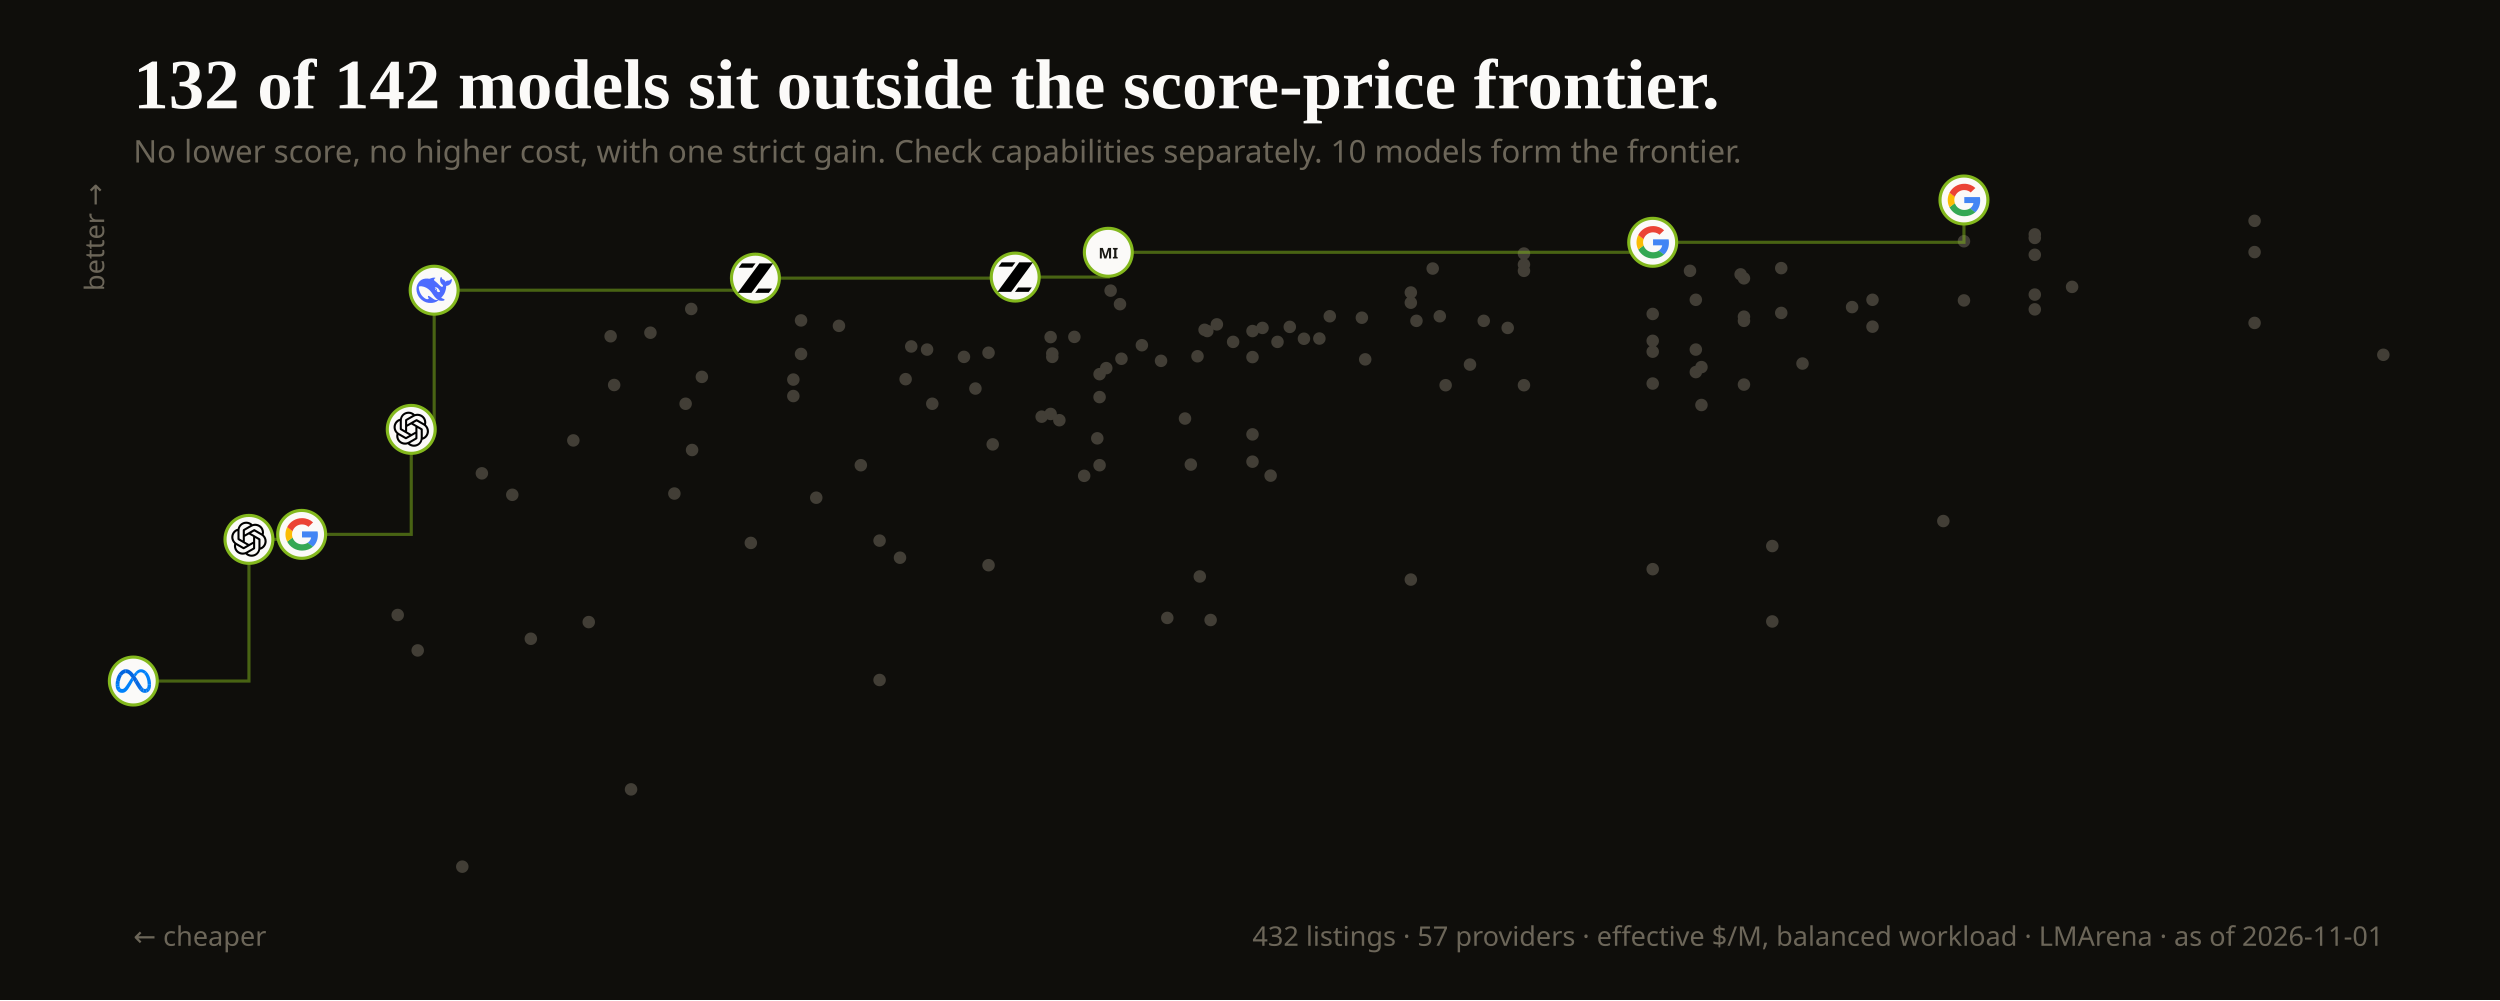
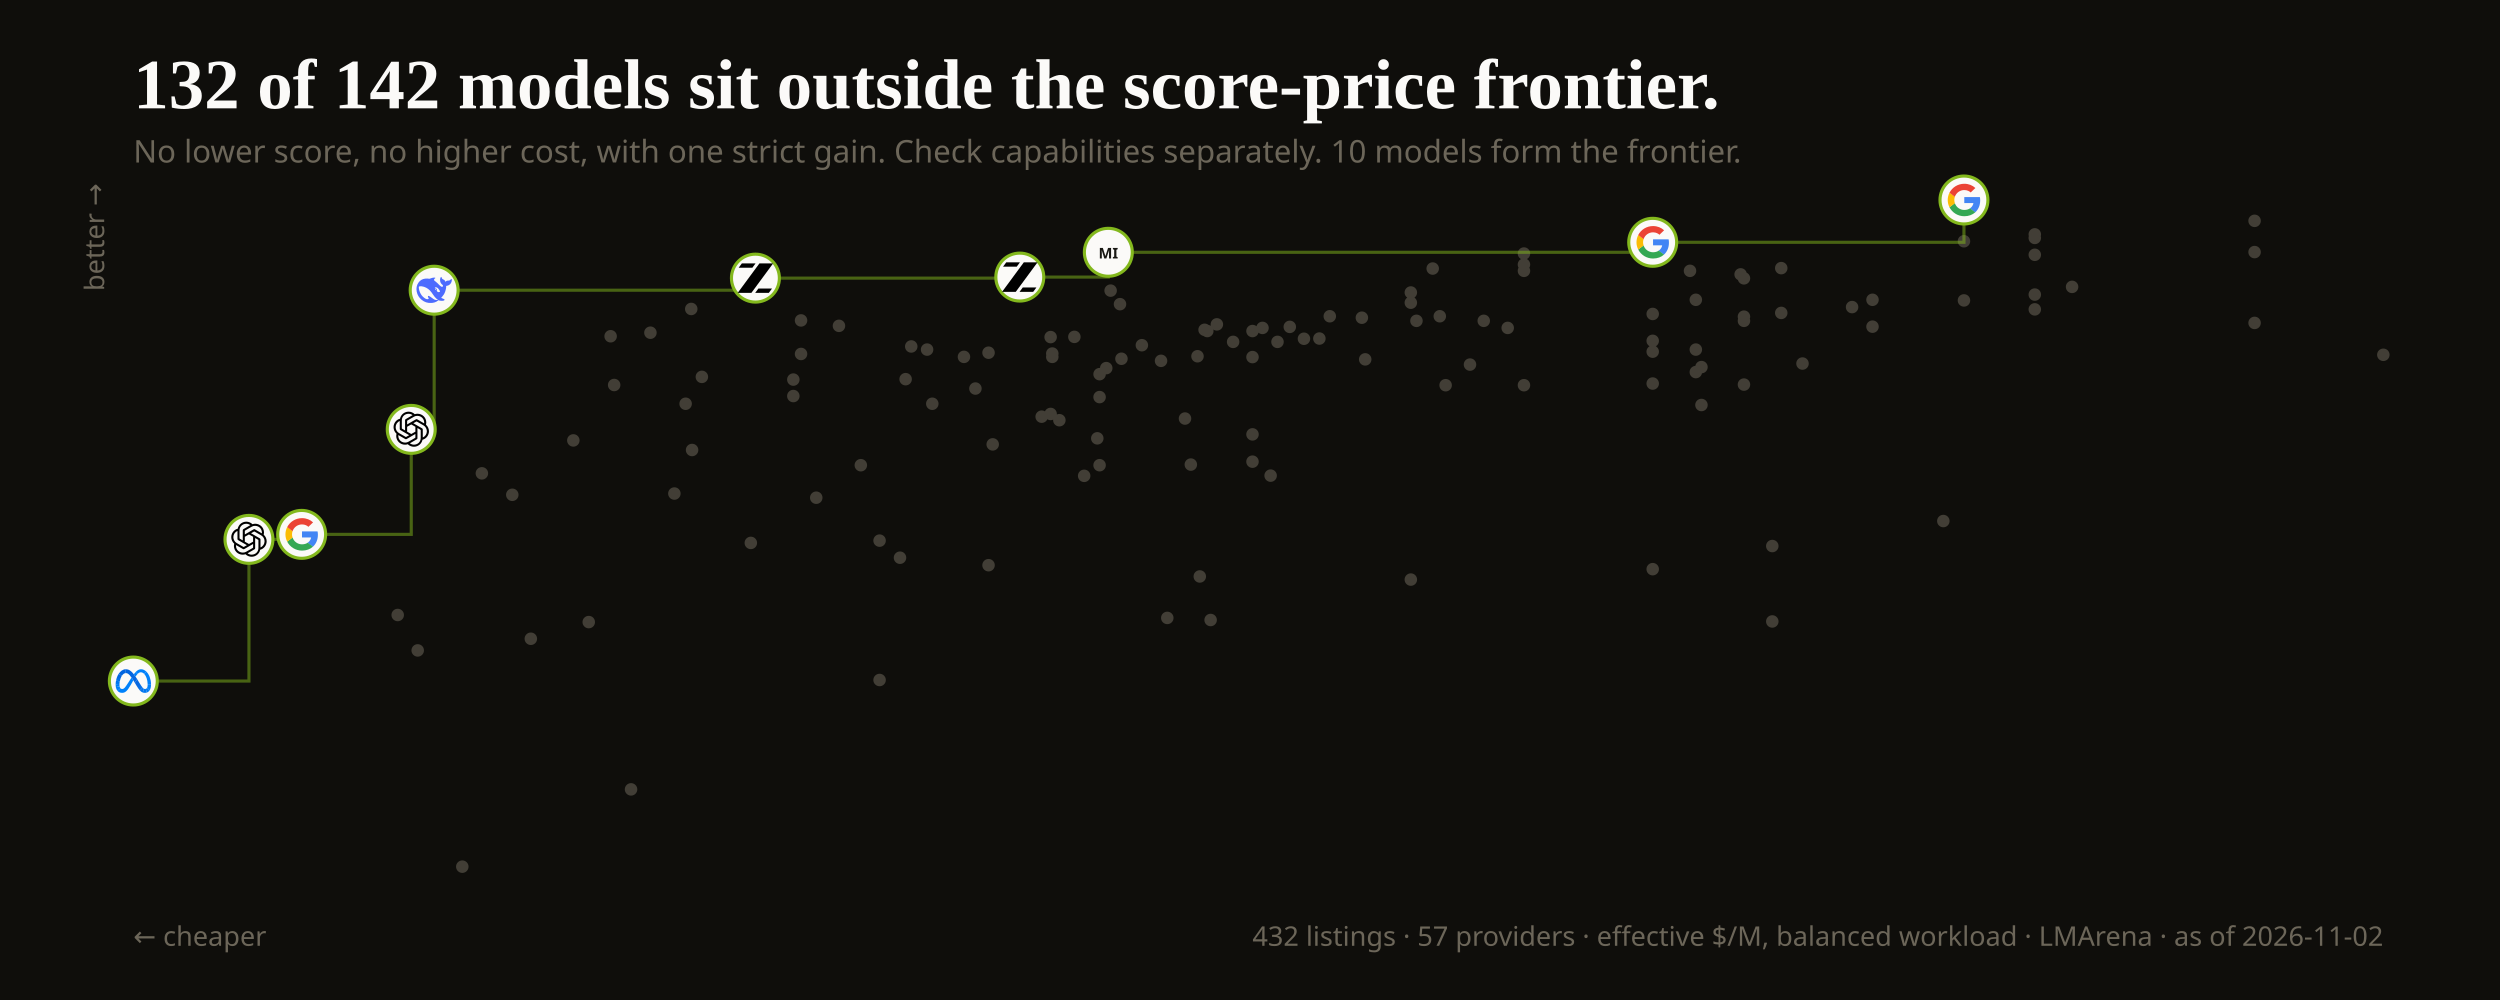
<svg xmlns="http://www.w3.org/2000/svg" viewBox="0 0 1200 480" width="1200" height="480" role="img" aria-label="132 of 142 rated, priced models are off the score-price frontier. 10 are on it. Capability requirements are separate.">
  <rect width="1200" height="480" fill="#0F0E0B" />
  <text x="64" y="52" fill="#FBFAF8" font-family="Georgia, 'Times New Roman', serif" font-size="34" font-weight="600">132 of 142 models sit outside the score-price frontier.</text>
  <text x="64" y="78" fill="#6C6659" font-family="system-ui, sans-serif" font-size="15">No lower score, no higher cost, with one strict gain. Check capabilities separately. 10 models form the frontier.</text>
-   <path d="M548.1 165.7m-3 0a3 3 0 1 0 6 0a3 3 0 1 0 -6 0M942.7 115.8m-3 0a3 3 0 1 0 6 0a3 3 0 1 0 -6 0M679.9 154.0m-3 0a3 3 0 1 0 6 0a3 3 0 1 0 -6 0M380.8 182.2m-3 0a3 3 0 1 0 6 0a3 3 0 1 0 -6 0M633.3 162.5m-3 0a3 3 0 1 0 6 0a3 3 0 1 0 -6 0M837.1 152.0m-3 0a3 3 0 1 0 6 0a3 3 0 1 0 -6 0M837.1 133.6m-3 0a3 3 0 1 0 6 0a3 3 0 1 0 -6 0M380.8 190.1m-3 0a3 3 0 1 0 6 0a3 3 0 1 0 -6 0M837.1 184.6m-3 0a3 3 0 1 0 6 0a3 3 0 1 0 -6 0M942.7 104.6m-3 0a3 3 0 1 0 6 0a3 3 0 1 0 -6 0M331.8 148.3m-3 0a3 3 0 1 0 6 0a3 3 0 1 0 -6 0M793.3 184.1m-3 0a3 3 0 1 0 6 0a3 3 0 1 0 -6 0M1082.2 155.0m-3 0a3 3 0 1 0 6 0a3 3 0 1 0 -6 0M731.5 121.7m-3 0a3 3 0 1 0 6 0a3 3 0 1 0 -6 0M1082.2 106.0m-3 0a3 3 0 1 0 6 0a3 3 0 1 0 -6 0M245.9 237.5m-3 0a3 3 0 1 0 6 0a3 3 0 1 0 -6 0M619.1 156.9m-3 0a3 3 0 1 0 6 0a3 3 0 1 0 -6 0M793.3 122.7m-3 0a3 3 0 1 0 6 0a3 3 0 1 0 -6 0M793.3 163.6m-3 0a3 3 0 1 0 6 0a3 3 0 1 0 -6 0M527.8 190.6m-3 0a3 3 0 1 0 6 0a3 3 0 1 0 -6 0M731.5 127.0m-3 0a3 3 0 1 0 6 0a3 3 0 1 0 -6 0M557.3 173.2m-3 0a3 3 0 1 0 6 0a3 3 0 1 0 -6 0M976.7 112.5m-3 0a3 3 0 1 0 6 0a3 3 0 1 0 -6 0M687.7 128.9m-3 0a3 3 0 1 0 6 0a3 3 0 1 0 -6 0M601.2 158.9m-3 0a3 3 0 1 0 6 0a3 3 0 1 0 -6 0M712.2 154.0m-3 0a3 3 0 1 0 6 0a3 3 0 1 0 -6 0M835.5 131.7m-3 0a3 3 0 1 0 6 0a3 3 0 1 0 -6 0M731.5 130.0m-3 0a3 3 0 1 0 6 0a3 3 0 1 0 -6 0M504.3 161.8m-3 0a3 3 0 1 0 6 0a3 3 0 1 0 -6 0M855.0 150.2m-3 0a3 3 0 1 0 6 0a3 3 0 1 0 -6 0M942.7 144.2m-3 0a3 3 0 1 0 6 0a3 3 0 1 0 -6 0M793.3 150.7m-3 0a3 3 0 1 0 6 0a3 3 0 1 0 -6 0M402.7 156.4m-3 0a3 3 0 1 0 6 0a3 3 0 1 0 -6 0M837.1 154.0m-3 0a3 3 0 1 0 6 0a3 3 0 1 0 -6 0M487.3 135.8m-3 0a3 3 0 1 0 6 0a3 3 0 1 0 -6 0M1082.2 121.0m-3 0a3 3 0 1 0 6 0a3 3 0 1 0 -6 0M537.6 146.0m-3 0a3 3 0 1 0 6 0a3 3 0 1 0 -6 0M515.7 161.7m-3 0a3 3 0 1 0 6 0a3 3 0 1 0 -6 0M976.7 141.4m-3 0a3 3 0 1 0 6 0a3 3 0 1 0 -6 0M811.2 130.0m-3 0a3 3 0 1 0 6 0a3 3 0 1 0 -6 0M693.9 184.9m-3 0a3 3 0 1 0 6 0a3 3 0 1 0 -6 0M793.3 168.8m-3 0a3 3 0 1 0 6 0a3 3 0 1 0 -6 0M994.6 137.7m-3 0a3 3 0 1 0 6 0a3 3 0 1 0 -6 0M691.1 151.8m-3 0a3 3 0 1 0 6 0a3 3 0 1 0 -6 0M293.1 161.4m-3 0a3 3 0 1 0 6 0a3 3 0 1 0 -6 0M434.7 182.0m-3 0a3 3 0 1 0 6 0a3 3 0 1 0 -6 0M533.1 139.5m-3 0a3 3 0 1 0 6 0a3 3 0 1 0 -6 0M591.9 164.1m-3 0a3 3 0 1 0 6 0a3 3 0 1 0 -6 0M677.2 145.3m-3 0a3 3 0 1 0 6 0a3 3 0 1 0 -6 0M976.7 122.3m-3 0a3 3 0 1 0 6 0a3 3 0 1 0 -6 0M677.2 140.4m-3 0a3 3 0 1 0 6 0a3 3 0 1 0 -6 0M312.2 159.7m-3 0a3 3 0 1 0 6 0a3 3 0 1 0 -6 0M384.5 153.8m-3 0a3 3 0 1 0 6 0a3 3 0 1 0 -6 0M578.2 158.3m-3 0a3 3 0 1 0 6 0a3 3 0 1 0 -6 0M723.7 157.4m-3 0a3 3 0 1 0 6 0a3 3 0 1 0 -6 0M527.8 179.6m-3 0a3 3 0 1 0 6 0a3 3 0 1 0 -6 0M508.5 201.7m-3 0a3 3 0 1 0 6 0a3 3 0 1 0 -6 0M705.6 175.0m-3 0a3 3 0 1 0 6 0a3 3 0 1 0 -6 0M889.0 147.4m-3 0a3 3 0 1 0 6 0a3 3 0 1 0 -6 0M476.5 213.3m-3 0a3 3 0 1 0 6 0a3 3 0 1 0 -6 0M538.3 172.2m-3 0a3 3 0 1 0 6 0a3 3 0 1 0 -6 0M468.2 186.5m-3 0a3 3 0 1 0 6 0a3 3 0 1 0 -6 0M531.0 176.7m-3 0a3 3 0 1 0 6 0a3 3 0 1 0 -6 0M574.8 171.0m-3 0a3 3 0 1 0 6 0a3 3 0 1 0 -6 0M294.8 184.8m-3 0a3 3 0 1 0 6 0a3 3 0 1 0 -6 0M855.0 128.7m-3 0a3 3 0 1 0 6 0a3 3 0 1 0 -6 0M898.8 143.9m-3 0a3 3 0 1 0 6 0a3 3 0 1 0 -6 0M606.0 157.4m-3 0a3 3 0 1 0 6 0a3 3 0 1 0 -6 0M526.7 210.4m-3 0a3 3 0 1 0 6 0a3 3 0 1 0 -6 0M638.3 151.8m-3 0a3 3 0 1 0 6 0a3 3 0 1 0 -6 0M976.7 114.2m-3 0a3 3 0 1 0 6 0a3 3 0 1 0 -6 0M336.9 180.9m-3 0a3 3 0 1 0 6 0a3 3 0 1 0 -6 0M653.7 152.5m-3 0a3 3 0 1 0 6 0a3 3 0 1 0 -6 0M332.2 216.0m-3 0a3 3 0 1 0 6 0a3 3 0 1 0 -6 0M579.5 158.9m-3 0a3 3 0 1 0 6 0a3 3 0 1 0 -6 0M865.2 174.5m-3 0a3 3 0 1 0 6 0a3 3 0 1 0 -6 0M504.3 198.7m-3 0a3 3 0 1 0 6 0a3 3 0 1 0 -6 0M601.2 208.5m-3 0a3 3 0 1 0 6 0a3 3 0 1 0 -6 0M437.4 166.3m-3 0a3 3 0 1 0 6 0a3 3 0 1 0 -6 0M976.7 148.5m-3 0a3 3 0 1 0 6 0a3 3 0 1 0 -6 0M814.0 167.8m-3 0a3 3 0 1 0 6 0a3 3 0 1 0 -6 0M527.8 223.3m-3 0a3 3 0 1 0 6 0a3 3 0 1 0 -6 0M731.5 184.9m-3 0a3 3 0 1 0 6 0a3 3 0 1 0 -6 0M584.1 155.7m-3 0a3 3 0 1 0 6 0a3 3 0 1 0 -6 0M898.8 156.8m-3 0a3 3 0 1 0 6 0a3 3 0 1 0 -6 0M445.0 167.8m-3 0a3 3 0 1 0 6 0a3 3 0 1 0 -6 0M474.5 169.3m-3 0a3 3 0 1 0 6 0a3 3 0 1 0 -6 0M505.1 171.3m-3 0a3 3 0 1 0 6 0a3 3 0 1 0 -6 0M462.7 171.3m-3 0a3 3 0 1 0 6 0a3 3 0 1 0 -6 0M505.1 169.7m-3 0a3 3 0 1 0 6 0a3 3 0 1 0 -6 0M609.9 228.3m-3 0a3 3 0 1 0 6 0a3 3 0 1 0 -6 0M814.0 178.6m-3 0a3 3 0 1 0 6 0a3 3 0 1 0 -6 0M568.8 200.9m-3 0a3 3 0 1 0 6 0a3 3 0 1 0 -6 0M323.7 236.9m-3 0a3 3 0 1 0 6 0a3 3 0 1 0 -6 0M1144.0 170.3m-3 0a3 3 0 1 0 6 0a3 3 0 1 0 -6 0M329.1 193.8m-3 0a3 3 0 1 0 6 0a3 3 0 1 0 -6 0M625.9 162.6m-3 0a3 3 0 1 0 6 0a3 3 0 1 0 -6 0M447.5 193.8m-3 0a3 3 0 1 0 6 0a3 3 0 1 0 -6 0M655.3 172.5m-3 0a3 3 0 1 0 6 0a3 3 0 1 0 -6 0M384.5 169.9m-3 0a3 3 0 1 0 6 0a3 3 0 1 0 -6 0M601.2 221.6m-3 0a3 3 0 1 0 6 0a3 3 0 1 0 -6 0M601.2 171.4m-3 0a3 3 0 1 0 6 0a3 3 0 1 0 -6 0M814.0 143.9m-3 0a3 3 0 1 0 6 0a3 3 0 1 0 -6 0M613.2 164.1m-3 0a3 3 0 1 0 6 0a3 3 0 1 0 -6 0M391.8 238.9m-3 0a3 3 0 1 0 6 0a3 3 0 1 0 -6 0M413.2 223.3m-3 0a3 3 0 1 0 6 0a3 3 0 1 0 -6 0M816.7 176.2m-3 0a3 3 0 1 0 6 0a3 3 0 1 0 -6 0M816.7 194.4m-3 0a3 3 0 1 0 6 0a3 3 0 1 0 -6 0M571.6 223.0m-3 0a3 3 0 1 0 6 0a3 3 0 1 0 -6 0M360.4 260.6m-3 0a3 3 0 1 0 6 0a3 3 0 1 0 -6 0M500.0 200.0m-3 0a3 3 0 1 0 6 0a3 3 0 1 0 -6 0M231.3 227.2m-3 0a3 3 0 1 0 6 0a3 3 0 1 0 -6 0M275.2 211.4m-3 0a3 3 0 1 0 6 0a3 3 0 1 0 -6 0M190.9 295.2m-3 0a3 3 0 1 0 6 0a3 3 0 1 0 -6 0M254.8 306.6m-3 0a3 3 0 1 0 6 0a3 3 0 1 0 -6 0M520.4 228.4m-3 0a3 3 0 1 0 6 0a3 3 0 1 0 -6 0M432.0 267.7m-3 0a3 3 0 1 0 6 0a3 3 0 1 0 -6 0M282.6 298.6m-3 0a3 3 0 1 0 6 0a3 3 0 1 0 -6 0M200.5 312.2m-3 0a3 3 0 1 0 6 0a3 3 0 1 0 -6 0M677.2 278.2m-3 0a3 3 0 1 0 6 0a3 3 0 1 0 -6 0M793.3 273.2m-3 0a3 3 0 1 0 6 0a3 3 0 1 0 -6 0M581.1 297.6m-3 0a3 3 0 1 0 6 0a3 3 0 1 0 -6 0M221.9 416.0m-3 0a3 3 0 1 0 6 0a3 3 0 1 0 -6 0M302.9 378.9m-3 0a3 3 0 1 0 6 0a3 3 0 1 0 -6 0M474.5 271.3m-3 0a3 3 0 1 0 6 0a3 3 0 1 0 -6 0M422.2 326.4m-3 0a3 3 0 1 0 6 0a3 3 0 1 0 -6 0M850.7 298.3m-3 0a3 3 0 1 0 6 0a3 3 0 1 0 -6 0M850.7 262.1m-3 0a3 3 0 1 0 6 0a3 3 0 1 0 -6 0M575.9 276.7m-3 0a3 3 0 1 0 6 0a3 3 0 1 0 -6 0M422.2 259.5m-3 0a3 3 0 1 0 6 0a3 3 0 1 0 -6 0M560.3 296.6m-3 0a3 3 0 1 0 6 0a3 3 0 1 0 -6 0M932.8 250.1m-3 0a3 3 0 1 0 6 0a3 3 0 1 0 -6 0" fill="#6C6659" fill-opacity="0.55" />
-   <path d="M64.0 326.9L119.5 326.9L119.5 258.9L144.8 258.9L144.8 256.5L197.4 256.5L197.4 206.1L208.4 206.1L208.4 139.3L362.6 139.3L362.6 133.5L487.3 133.5L487.3 133.0L532.0 133.0L532.0 121.1L793.3 121.1L793.3 116.3L942.7 116.3L942.7 96.0" fill="none" stroke="#83B81D" stroke-width="1.5" stroke-opacity="0.5" />
+   <path d="M548.1 165.7m-3 0a3 3 0 1 0 6 0a3 3 0 1 0 -6 0M942.7 115.8m-3 0a3 3 0 1 0 6 0a3 3 0 1 0 -6 0M679.9 154.0m-3 0a3 3 0 1 0 6 0a3 3 0 1 0 -6 0M380.8 182.2m-3 0a3 3 0 1 0 6 0a3 3 0 1 0 -6 0M633.3 162.5m-3 0a3 3 0 1 0 6 0a3 3 0 1 0 -6 0M837.1 152.0m-3 0a3 3 0 1 0 6 0a3 3 0 1 0 -6 0M837.1 133.6m-3 0a3 3 0 1 0 6 0a3 3 0 1 0 -6 0M380.8 190.1m-3 0a3 3 0 1 0 6 0a3 3 0 1 0 -6 0M837.1 184.6m-3 0a3 3 0 1 0 6 0a3 3 0 1 0 -6 0M942.7 104.6m-3 0a3 3 0 1 0 6 0a3 3 0 1 0 -6 0M331.8 148.3m-3 0a3 3 0 1 0 6 0a3 3 0 1 0 -6 0M793.3 184.1m-3 0a3 3 0 1 0 6 0a3 3 0 1 0 -6 0M1082.2 155.0m-3 0a3 3 0 1 0 6 0a3 3 0 1 0 -6 0M731.5 121.7m-3 0a3 3 0 1 0 6 0a3 3 0 1 0 -6 0M1082.2 106.0m-3 0a3 3 0 1 0 6 0a3 3 0 1 0 -6 0M245.9 237.5m-3 0a3 3 0 1 0 6 0a3 3 0 1 0 -6 0M619.1 156.9m-3 0a3 3 0 1 0 6 0a3 3 0 1 0 -6 0M793.3 122.7m-3 0a3 3 0 1 0 6 0a3 3 0 1 0 -6 0M793.3 163.6m-3 0a3 3 0 1 0 6 0a3 3 0 1 0 -6 0M527.8 190.6m-3 0a3 3 0 1 0 6 0a3 3 0 1 0 -6 0M731.5 127.0m-3 0a3 3 0 1 0 6 0a3 3 0 1 0 -6 0M557.3 173.2m-3 0a3 3 0 1 0 6 0a3 3 0 1 0 -6 0M976.7 112.5m-3 0a3 3 0 1 0 6 0a3 3 0 1 0 -6 0M687.7 128.9m-3 0a3 3 0 1 0 6 0a3 3 0 1 0 -6 0M601.2 158.9m-3 0a3 3 0 1 0 6 0a3 3 0 1 0 -6 0M712.2 154.0m-3 0a3 3 0 1 0 6 0a3 3 0 1 0 -6 0M835.5 131.7m-3 0a3 3 0 1 0 6 0a3 3 0 1 0 -6 0M731.5 130.0m-3 0a3 3 0 1 0 6 0a3 3 0 1 0 -6 0M504.3 161.8m-3 0a3 3 0 1 0 6 0a3 3 0 1 0 -6 0M855.0 150.2m-3 0a3 3 0 1 0 6 0a3 3 0 1 0 -6 0M942.7 144.2m-3 0a3 3 0 1 0 6 0a3 3 0 1 0 -6 0M793.3 150.7m-3 0a3 3 0 1 0 6 0a3 3 0 1 0 -6 0M402.7 156.4m-3 0a3 3 0 1 0 6 0a3 3 0 1 0 -6 0M837.1 154.0m-3 0a3 3 0 1 0 6 0a3 3 0 1 0 -6 0M489.5 135.8m-3 0a3 3 0 1 0 6 0a3 3 0 1 0 -6 0M1082.2 121.0m-3 0a3 3 0 1 0 6 0a3 3 0 1 0 -6 0M537.6 146.0m-3 0a3 3 0 1 0 6 0a3 3 0 1 0 -6 0M515.7 161.7m-3 0a3 3 0 1 0 6 0a3 3 0 1 0 -6 0M976.7 141.4m-3 0a3 3 0 1 0 6 0a3 3 0 1 0 -6 0M811.2 130.0m-3 0a3 3 0 1 0 6 0a3 3 0 1 0 -6 0M693.9 184.9m-3 0a3 3 0 1 0 6 0a3 3 0 1 0 -6 0M793.3 168.8m-3 0a3 3 0 1 0 6 0a3 3 0 1 0 -6 0M994.6 137.7m-3 0a3 3 0 1 0 6 0a3 3 0 1 0 -6 0M691.1 151.8m-3 0a3 3 0 1 0 6 0a3 3 0 1 0 -6 0M293.1 161.4m-3 0a3 3 0 1 0 6 0a3 3 0 1 0 -6 0M434.7 182.0m-3 0a3 3 0 1 0 6 0a3 3 0 1 0 -6 0M533.1 139.5m-3 0a3 3 0 1 0 6 0a3 3 0 1 0 -6 0M591.9 164.1m-3 0a3 3 0 1 0 6 0a3 3 0 1 0 -6 0M677.2 145.3m-3 0a3 3 0 1 0 6 0a3 3 0 1 0 -6 0M976.7 122.3m-3 0a3 3 0 1 0 6 0a3 3 0 1 0 -6 0M677.2 140.4m-3 0a3 3 0 1 0 6 0a3 3 0 1 0 -6 0M312.2 159.7m-3 0a3 3 0 1 0 6 0a3 3 0 1 0 -6 0M384.5 153.8m-3 0a3 3 0 1 0 6 0a3 3 0 1 0 -6 0M578.2 158.3m-3 0a3 3 0 1 0 6 0a3 3 0 1 0 -6 0M723.7 157.4m-3 0a3 3 0 1 0 6 0a3 3 0 1 0 -6 0M527.8 179.6m-3 0a3 3 0 1 0 6 0a3 3 0 1 0 -6 0M508.5 201.7m-3 0a3 3 0 1 0 6 0a3 3 0 1 0 -6 0M705.6 175.0m-3 0a3 3 0 1 0 6 0a3 3 0 1 0 -6 0M889.0 147.4m-3 0a3 3 0 1 0 6 0a3 3 0 1 0 -6 0M476.5 213.3m-3 0a3 3 0 1 0 6 0a3 3 0 1 0 -6 0M538.3 172.2m-3 0a3 3 0 1 0 6 0a3 3 0 1 0 -6 0M468.2 186.5m-3 0a3 3 0 1 0 6 0a3 3 0 1 0 -6 0M531.0 176.7m-3 0a3 3 0 1 0 6 0a3 3 0 1 0 -6 0M574.8 171.0m-3 0a3 3 0 1 0 6 0a3 3 0 1 0 -6 0M294.8 184.8m-3 0a3 3 0 1 0 6 0a3 3 0 1 0 -6 0M855.0 128.7m-3 0a3 3 0 1 0 6 0a3 3 0 1 0 -6 0M898.8 143.9m-3 0a3 3 0 1 0 6 0a3 3 0 1 0 -6 0M606.0 157.4m-3 0a3 3 0 1 0 6 0a3 3 0 1 0 -6 0M526.7 210.4m-3 0a3 3 0 1 0 6 0a3 3 0 1 0 -6 0M638.3 151.8m-3 0a3 3 0 1 0 6 0a3 3 0 1 0 -6 0M976.7 114.2m-3 0a3 3 0 1 0 6 0a3 3 0 1 0 -6 0M336.9 180.9m-3 0a3 3 0 1 0 6 0a3 3 0 1 0 -6 0M653.7 152.5m-3 0a3 3 0 1 0 6 0a3 3 0 1 0 -6 0M332.2 216.0m-3 0a3 3 0 1 0 6 0a3 3 0 1 0 -6 0M579.5 158.9m-3 0a3 3 0 1 0 6 0a3 3 0 1 0 -6 0M865.2 174.5m-3 0a3 3 0 1 0 6 0a3 3 0 1 0 -6 0M504.3 198.7m-3 0a3 3 0 1 0 6 0a3 3 0 1 0 -6 0M601.2 208.5m-3 0a3 3 0 1 0 6 0a3 3 0 1 0 -6 0M437.4 166.3m-3 0a3 3 0 1 0 6 0a3 3 0 1 0 -6 0M976.7 148.5m-3 0a3 3 0 1 0 6 0a3 3 0 1 0 -6 0M814.0 167.8m-3 0a3 3 0 1 0 6 0a3 3 0 1 0 -6 0M527.8 223.3m-3 0a3 3 0 1 0 6 0a3 3 0 1 0 -6 0M731.5 184.9m-3 0a3 3 0 1 0 6 0a3 3 0 1 0 -6 0M584.1 155.7m-3 0a3 3 0 1 0 6 0a3 3 0 1 0 -6 0M898.8 156.8m-3 0a3 3 0 1 0 6 0a3 3 0 1 0 -6 0M445.0 167.8m-3 0a3 3 0 1 0 6 0a3 3 0 1 0 -6 0M474.5 169.3m-3 0a3 3 0 1 0 6 0a3 3 0 1 0 -6 0M505.1 171.3m-3 0a3 3 0 1 0 6 0a3 3 0 1 0 -6 0M462.7 171.3m-3 0a3 3 0 1 0 6 0a3 3 0 1 0 -6 0M505.1 169.7m-3 0a3 3 0 1 0 6 0a3 3 0 1 0 -6 0M609.9 228.3m-3 0a3 3 0 1 0 6 0a3 3 0 1 0 -6 0M814.0 178.6m-3 0a3 3 0 1 0 6 0a3 3 0 1 0 -6 0M568.8 200.9m-3 0a3 3 0 1 0 6 0a3 3 0 1 0 -6 0M323.7 236.9m-3 0a3 3 0 1 0 6 0a3 3 0 1 0 -6 0M1144.0 170.3m-3 0a3 3 0 1 0 6 0a3 3 0 1 0 -6 0M329.1 193.8m-3 0a3 3 0 1 0 6 0a3 3 0 1 0 -6 0M625.9 162.6m-3 0a3 3 0 1 0 6 0a3 3 0 1 0 -6 0M447.5 193.8m-3 0a3 3 0 1 0 6 0a3 3 0 1 0 -6 0M655.3 172.5m-3 0a3 3 0 1 0 6 0a3 3 0 1 0 -6 0M384.5 169.9m-3 0a3 3 0 1 0 6 0a3 3 0 1 0 -6 0M601.2 221.6m-3 0a3 3 0 1 0 6 0a3 3 0 1 0 -6 0M601.2 171.4m-3 0a3 3 0 1 0 6 0a3 3 0 1 0 -6 0M814.0 143.9m-3 0a3 3 0 1 0 6 0a3 3 0 1 0 -6 0M613.2 164.1m-3 0a3 3 0 1 0 6 0a3 3 0 1 0 -6 0M391.8 238.9m-3 0a3 3 0 1 0 6 0a3 3 0 1 0 -6 0M413.2 223.3m-3 0a3 3 0 1 0 6 0a3 3 0 1 0 -6 0M816.7 176.2m-3 0a3 3 0 1 0 6 0a3 3 0 1 0 -6 0M816.7 194.4m-3 0a3 3 0 1 0 6 0a3 3 0 1 0 -6 0M571.6 223.0m-3 0a3 3 0 1 0 6 0a3 3 0 1 0 -6 0M360.4 260.6m-3 0a3 3 0 1 0 6 0a3 3 0 1 0 -6 0M500.0 200.0m-3 0a3 3 0 1 0 6 0a3 3 0 1 0 -6 0M231.3 227.2m-3 0a3 3 0 1 0 6 0a3 3 0 1 0 -6 0M275.2 211.4m-3 0a3 3 0 1 0 6 0a3 3 0 1 0 -6 0M190.9 295.2m-3 0a3 3 0 1 0 6 0a3 3 0 1 0 -6 0M254.8 306.6m-3 0a3 3 0 1 0 6 0a3 3 0 1 0 -6 0M520.4 228.4m-3 0a3 3 0 1 0 6 0a3 3 0 1 0 -6 0M432.0 267.7m-3 0a3 3 0 1 0 6 0a3 3 0 1 0 -6 0M282.6 298.6m-3 0a3 3 0 1 0 6 0a3 3 0 1 0 -6 0M200.5 312.2m-3 0a3 3 0 1 0 6 0a3 3 0 1 0 -6 0M677.2 278.2m-3 0a3 3 0 1 0 6 0a3 3 0 1 0 -6 0M793.3 273.2m-3 0a3 3 0 1 0 6 0a3 3 0 1 0 -6 0M581.1 297.6m-3 0a3 3 0 1 0 6 0a3 3 0 1 0 -6 0M221.9 416.0m-3 0a3 3 0 1 0 6 0a3 3 0 1 0 -6 0M302.9 378.9m-3 0a3 3 0 1 0 6 0a3 3 0 1 0 -6 0M474.5 271.3m-3 0a3 3 0 1 0 6 0a3 3 0 1 0 -6 0M422.2 326.4m-3 0a3 3 0 1 0 6 0a3 3 0 1 0 -6 0M850.7 298.3m-3 0a3 3 0 1 0 6 0a3 3 0 1 0 -6 0M850.7 262.1m-3 0a3 3 0 1 0 6 0a3 3 0 1 0 -6 0M575.9 276.7m-3 0a3 3 0 1 0 6 0a3 3 0 1 0 -6 0M422.2 259.5m-3 0a3 3 0 1 0 6 0a3 3 0 1 0 -6 0M560.3 296.6m-3 0a3 3 0 1 0 6 0a3 3 0 1 0 -6 0M932.8 250.1m-3 0a3 3 0 1 0 6 0a3 3 0 1 0 -6 0" fill="#6C6659" fill-opacity="0.55" />
+   <path d="M64.0 326.9L119.5 326.9L119.5 258.9L144.8 258.9L144.8 256.5L197.4 256.5L197.4 206.1L208.4 206.1L208.4 139.3L362.6 139.3L362.6 133.5L489.5 133.5L489.5 133.0L532.0 133.0L532.0 121.1L793.3 121.1L793.3 116.3L942.7 116.3L942.7 96.0" fill="none" stroke="#83B81D" stroke-width="1.5" stroke-opacity="0.5" />
  <circle cx="64.0" cy="326.9" r="11.5" fill="#FBFAF8" />
  <circle cx="64.0" cy="326.9" r="11.5" fill="none" stroke="#83B81D" stroke-width="1.5" />
  <svg x="55.5" y="318.4" width="17" height="17" viewBox="0 0 24 24">
    <path d="M6.897 4h-.024l-.031 2.615h.022c1.715 0 3.046 1.357 5.94 6.246l.175.297.012.02 1.62-2.438-.012-.019a48.763 48.763 0 00-1.098-1.716 28.01 28.01 0 00-1.175-1.629C10.413 4.932 8.812 4 6.896 4z" fill="url(#lobe-icons-meta-0-_R_0_)" />
    <path d="M6.873 4C4.95 4.01 3.247 5.258 2.02 7.17a4.352 4.352 0 00-.01.017l2.254 1.231.011-.017c.718-1.083 1.61-1.774 2.568-1.785h.021L6.896 4h-.023z" fill="url(#lobe-icons-meta-1-_R_0_)" />
    <path d="M2.019 7.17l-.011.017C1.2 8.447.598 9.995.274 11.664l-.005.022 2.534.6.004-.022c.27-1.467.786-2.828 1.456-3.845l.011-.017L2.02 7.17z" fill="url(#lobe-icons-meta-2-_R_0_)" />
    <path d="M2.807 12.264l-2.533-.6-.005.022c-.177.918-.267 1.851-.269 2.786v.023l2.598.233v-.023a12.591 12.591 0 01.21-2.44z" fill="url(#lobe-icons-meta-3-_R_0_)" />
    <path d="M2.677 15.537a5.462 5.462 0 01-.079-.813v-.022L0 14.468v.024a8.89 8.89 0 00.146 1.652l2.535-.585a4.106 4.106 0 01-.004-.022z" fill="url(#lobe-icons-meta-4-_R_0_)" />
    <path d="M3.27 16.89c-.284-.31-.484-.756-.589-1.328l-.004-.021-2.535.585.004.021c.192 1.01.568 1.85 1.106 2.487l.014.017 2.018-1.745a2.106 2.106 0 01-.015-.016z" fill="url(#lobe-icons-meta-5-_R_0_)" />
    <path d="M10.78 9.654c-1.528 2.35-2.454 3.825-2.454 3.825-2.035 3.2-2.739 3.917-3.871 3.917a1.545 1.545 0 01-1.186-.508l-2.017 1.744.014.017C2.01 19.518 3.058 20 4.356 20c1.963 0 3.374-.928 5.884-5.33l1.766-3.13a41.283 41.283 0 00-1.227-1.886z" fill="#0082FB" />
    <path d="M13.502 5.946l-.016.016c-.4.43-.786.908-1.16 1.416.378.483.768 1.024 1.175 1.63.48-.743.928-1.345 1.367-1.807l.016-.016-1.382-1.24z" fill="url(#lobe-icons-meta-6-_R_0_)" />
    <path d="M20.918 5.713C19.853 4.633 18.583 4 17.225 4c-1.432 0-2.637.787-3.723 1.944l-.016.016 1.382 1.24.016-.017c.715-.747 1.408-1.12 2.176-1.12.826 0 1.6.39 2.27 1.075l.015.016 1.589-1.425-.016-.016z" fill="#0082FB" />
    <path d="M23.998 14.125c-.06-3.467-1.27-6.566-3.064-8.396l-.016-.016-1.588 1.424.015.016c1.35 1.392 2.277 3.98 2.361 6.971v.023h2.292v-.022z" fill="url(#lobe-icons-meta-7-_R_0_)" />
    <path d="M23.998 14.15v-.023h-2.292v.022c.004.14.006.282.006.424 0 .815-.121 1.474-.368 1.95l-.011.022 1.708 1.782.013-.02c.62-.96.946-2.293.946-3.91 0-.083 0-.165-.002-.247z" fill="url(#lobe-icons-meta-8-_R_0_)" />
    <path d="M21.344 16.52l-.011.02c-.214.402-.519.67-.917.787l.778 2.462a3.493 3.493 0 00.438-.182 3.558 3.558 0 001.366-1.218l.044-.065.012-.02-1.71-1.784z" fill="url(#lobe-icons-meta-9-_R_0_)" />
    <path d="M19.92 17.393c-.262 0-.492-.039-.718-.14l-.798 2.522c.449.153.927.222 1.46.222.492 0 .943-.073 1.352-.215l-.78-2.462c-.167.05-.341.075-.517.073z" fill="url(#lobe-icons-meta-10-_R_0_)" />
    <path d="M18.323 16.534l-.014-.017-1.836 1.914.016.017c.637.682 1.246 1.105 1.937 1.337l.797-2.52c-.291-.125-.573-.353-.9-.731z" fill="url(#lobe-icons-meta-11-_R_0_)" />
    <path d="M18.309 16.515c-.55-.642-1.232-1.712-2.303-3.44l-1.396-2.336-.011-.02-1.62 2.438.012.02.989 1.668c.959 1.61 1.74 2.774 2.493 3.585l.016.016 1.834-1.914a2.353 2.353 0 01-.014-.017z" fill="url(#lobe-icons-meta-12-_R_0_)" />
    <defs>
      <linearGradient id="lobe-icons-meta-0-_R_0_" x1="75.897%" x2="26.312%" y1="89.199%" y2="12.194%">
        <stop offset=".06%" stop-color="#0867DF" />
        <stop offset="45.39%" stop-color="#0668E1" />
        <stop offset="85.91%" stop-color="#0064E0" />
      </linearGradient>
      <linearGradient id="lobe-icons-meta-1-_R_0_" x1="21.67%" x2="97.068%" y1="75.874%" y2="23.985%">
        <stop offset="13.23%" stop-color="#0064DF" />
        <stop offset="99.88%" stop-color="#0064E0" />
      </linearGradient>
      <linearGradient id="lobe-icons-meta-2-_R_0_" x1="38.263%" x2="60.895%" y1="89.127%" y2="16.131%">
        <stop offset="1.47%" stop-color="#0072EC" />
        <stop offset="68.81%" stop-color="#0064DF" />
      </linearGradient>
      <linearGradient id="lobe-icons-meta-3-_R_0_" x1="47.032%" x2="52.15%" y1="90.19%" y2="15.745%">
        <stop offset="7.31%" stop-color="#007CF6" />
        <stop offset="99.43%" stop-color="#0072EC" />
      </linearGradient>
      <linearGradient id="lobe-icons-meta-4-_R_0_" x1="52.155%" x2="47.591%" y1="58.301%" y2="37.004%">
        <stop offset="7.31%" stop-color="#007FF9" />
        <stop offset="100%" stop-color="#007CF6" />
      </linearGradient>
      <linearGradient id="lobe-icons-meta-5-_R_0_" x1="37.689%" x2="61.961%" y1="12.502%" y2="63.624%">
        <stop offset="7.31%" stop-color="#007FF9" />
        <stop offset="100%" stop-color="#0082FB" />
      </linearGradient>
      <linearGradient id="lobe-icons-meta-6-_R_0_" x1="34.808%" x2="62.313%" y1="68.859%" y2="23.174%">
        <stop offset="27.99%" stop-color="#007FF8" />
        <stop offset="91.41%" stop-color="#0082FB" />
      </linearGradient>
      <linearGradient id="lobe-icons-meta-7-_R_0_" x1="43.762%" x2="57.602%" y1="6.235%" y2="98.514%">
        <stop offset="0%" stop-color="#0082FB" />
        <stop offset="99.95%" stop-color="#0081FA" />
      </linearGradient>
      <linearGradient id="lobe-icons-meta-8-_R_0_" x1="60.055%" x2="39.88%" y1="4.661%" y2="69.077%">
        <stop offset="6.19%" stop-color="#0081FA" />
        <stop offset="100%" stop-color="#0080F9" />
      </linearGradient>
      <linearGradient id="lobe-icons-meta-9-_R_0_" x1="30.282%" x2="61.081%" y1="59.32%" y2="33.244%">
        <stop offset="0%" stop-color="#027AF3" />
        <stop offset="100%" stop-color="#0080F9" />
      </linearGradient>
      <linearGradient id="lobe-icons-meta-10-_R_0_" x1="20.433%" x2="82.112%" y1="50.001%" y2="50.001%">
        <stop offset="0%" stop-color="#0377EF" />
        <stop offset="99.94%" stop-color="#0279F1" />
      </linearGradient>
      <linearGradient id="lobe-icons-meta-11-_R_0_" x1="40.303%" x2="72.394%" y1="35.298%" y2="57.811%">
        <stop offset=".19%" stop-color="#0471E9" />
        <stop offset="100%" stop-color="#0377EF" />
      </linearGradient>
      <linearGradient id="lobe-icons-meta-12-_R_0_" x1="32.254%" x2="68.003%" y1="19.719%" y2="84.908%">
        <stop offset="27.65%" stop-color="#0867DF" />
        <stop offset="100%" stop-color="#0471E9" />
      </linearGradient>
    </defs>
  </svg>
  <circle cx="119.5" cy="258.9" r="11.5" fill="#FBFAF8" />
  <circle cx="119.5" cy="258.9" r="11.5" fill="none" stroke="#83B81D" stroke-width="1.5" />
  <svg x="111.0" y="250.4" width="17" height="17" viewBox="0 0 24 24">
    <path d="M9.205 8.658v-2.26c0-.19.072-.333.238-.428l4.543-2.616c.619-.357 1.356-.523 2.117-.523 2.854 0 4.662 2.212 4.662 4.566 0 .167 0 .357-.024.547l-4.71-2.759a.797.797 0 00-.856 0l-5.97 3.473zm10.609 8.8V12.06c0-.333-.143-.57-.429-.737l-5.97-3.473 1.95-1.118a.433.433 0 01.476 0l4.543 2.617c1.309.76 2.189 2.378 2.189 3.948 0 1.808-1.07 3.473-2.76 4.163zM7.802 12.703l-1.95-1.142c-.167-.095-.239-.238-.239-.428V5.899c0-2.545 1.95-4.472 4.591-4.472 1 0 1.927.333 2.712.928L8.23 5.067c-.285.166-.428.404-.428.737v6.898zM12 15.128l-2.795-1.57v-3.33L12 8.658l2.795 1.57v3.33L12 15.128zm1.796 7.23c-1 0-1.927-.332-2.712-.927l4.686-2.712c.285-.166.428-.404.428-.737v-6.898l1.974 1.142c.167.095.238.238.238.428v5.233c0 2.545-1.974 4.472-4.614 4.472zm-5.637-5.303l-4.544-2.617c-1.308-.761-2.188-2.378-2.188-3.948A4.482 4.482 0 014.21 6.327v5.423c0 .333.143.571.428.738l5.947 3.449-1.95 1.118a.432.432 0 01-.476 0zm-.262 3.9c-2.688 0-4.662-2.021-4.662-4.519 0-.19.024-.38.047-.57l4.686 2.71c.286.167.571.167.856 0l5.97-3.448v2.26c0 .19-.07.333-.237.428l-4.543 2.616c-.619.357-1.356.523-2.117.523zm5.899 2.83a5.947 5.947 0 005.827-4.756C22.287 18.339 24 15.84 24 13.296c0-1.665-.713-3.282-1.998-4.448.119-.5.19-.999.19-1.498 0-3.401-2.759-5.947-5.946-5.947-.642 0-1.26.095-1.88.31A5.962 5.962 0 0010.205 0a5.947 5.947 0 00-5.827 4.757C1.713 5.447 0 7.945 0 10.49c0 1.666.713 3.283 1.998 4.448-.119.5-.19 1-.19 1.499 0 3.401 2.759 5.946 5.946 5.946.642 0 1.26-.095 1.88-.309a5.96 5.96 0 004.162 1.713z" />
  </svg>
  <circle cx="144.8" cy="256.5" r="11.5" fill="#FBFAF8" />
  <circle cx="144.8" cy="256.5" r="11.5" fill="none" stroke="#83B81D" stroke-width="1.5" />
  <svg x="136.3" y="248.0" width="17" height="17" viewBox="0 0 24 24">
    <path d="M23 12.245c0-.905-.075-1.565-.236-2.25h-10.54v4.083h6.186c-.124 1.014-.797 2.542-2.294 3.569l-.021.136 3.332 2.53.23.022C21.779 18.417 23 15.593 23 12.245z" fill="#4285F4" />
    <path d="M12.225 23c3.03 0 5.574-.978 7.433-2.665l-3.542-2.688c-.948.648-2.22 1.1-3.891 1.1a6.745 6.745 0 01-6.386-4.572l-.132.011-3.465 2.628-.045.124C4.043 20.531 7.835 23 12.225 23z" fill="#34A853" />
    <path d="M5.84 14.175A6.65 6.65 0 015.463 12c0-.758.138-1.491.361-2.175l-.006-.147-3.508-2.67-.115.054A10.831 10.831 0 001 12c0 1.772.436 3.447 1.197 4.938l3.642-2.763z" fill="#FBBC05" />
    <path d="M12.225 5.253c2.108 0 3.529.892 4.34 1.638l3.167-3.031C17.787 2.088 15.255 1 12.225 1 7.834 1 4.043 3.469 2.197 7.062l3.63 2.763a6.77 6.77 0 016.398-4.572z" fill="#EB4335" />
  </svg>
  <circle cx="197.4" cy="206.1" r="11.5" fill="#FBFAF8" />
  <circle cx="197.4" cy="206.1" r="11.5" fill="none" stroke="#83B81D" stroke-width="1.5" />
  <svg x="188.9" y="197.6" width="17" height="17" viewBox="0 0 24 24">
    <path d="M9.205 8.658v-2.26c0-.19.072-.333.238-.428l4.543-2.616c.619-.357 1.356-.523 2.117-.523 2.854 0 4.662 2.212 4.662 4.566 0 .167 0 .357-.024.547l-4.71-2.759a.797.797 0 00-.856 0l-5.97 3.473zm10.609 8.8V12.06c0-.333-.143-.57-.429-.737l-5.97-3.473 1.95-1.118a.433.433 0 01.476 0l4.543 2.617c1.309.76 2.189 2.378 2.189 3.948 0 1.808-1.07 3.473-2.76 4.163zM7.802 12.703l-1.95-1.142c-.167-.095-.239-.238-.239-.428V5.899c0-2.545 1.95-4.472 4.591-4.472 1 0 1.927.333 2.712.928L8.23 5.067c-.285.166-.428.404-.428.737v6.898zM12 15.128l-2.795-1.57v-3.33L12 8.658l2.795 1.57v3.33L12 15.128zm1.796 7.23c-1 0-1.927-.332-2.712-.927l4.686-2.712c.285-.166.428-.404.428-.737v-6.898l1.974 1.142c.167.095.238.238.238.428v5.233c0 2.545-1.974 4.472-4.614 4.472zm-5.637-5.303l-4.544-2.617c-1.308-.761-2.188-2.378-2.188-3.948A4.482 4.482 0 014.21 6.327v5.423c0 .333.143.571.428.738l5.947 3.449-1.95 1.118a.432.432 0 01-.476 0zm-.262 3.9c-2.688 0-4.662-2.021-4.662-4.519 0-.19.024-.38.047-.57l4.686 2.71c.286.167.571.167.856 0l5.97-3.448v2.26c0 .19-.07.333-.237.428l-4.543 2.616c-.619.357-1.356.523-2.117.523zm5.899 2.83a5.947 5.947 0 005.827-4.756C22.287 18.339 24 15.84 24 13.296c0-1.665-.713-3.282-1.998-4.448.119-.5.19-.999.19-1.498 0-3.401-2.759-5.947-5.946-5.947-.642 0-1.26.095-1.88.31A5.962 5.962 0 0010.205 0a5.947 5.947 0 00-5.827 4.757C1.713 5.447 0 7.945 0 10.49c0 1.666.713 3.283 1.998 4.448-.119.5-.19 1-.19 1.499 0 3.401 2.759 5.946 5.946 5.946.642 0 1.26-.095 1.88-.309a5.96 5.96 0 004.162 1.713z" />
  </svg>
  <circle cx="208.4" cy="139.3" r="11.5" fill="#FBFAF8" />
  <circle cx="208.4" cy="139.3" r="11.5" fill="none" stroke="#83B81D" stroke-width="1.5" />
  <svg x="199.9" y="130.8" width="17" height="17" viewBox="0 0 24 24">
    <path d="M23.748 4.482c-.254-.124-.364.113-.512.234-.051.039-.094.09-.137.136-.372.397-.806.657-1.373.626-.829-.046-1.537.214-2.163.848-.133-.782-.575-1.248-1.247-1.548-.352-.156-.708-.311-.955-.65-.172-.241-.219-.51-.305-.774-.055-.16-.11-.323-.293-.35-.2-.031-.278.136-.356.276-.313.572-.434 1.202-.422 1.84.027 1.436.633 2.58 1.838 3.393.137.093.172.187.129.323-.082.28-.18.552-.266.833-.055.179-.137.217-.329.14a5.526 5.526 0 01-1.736-1.18c-.857-.828-1.631-1.742-2.597-2.458a11.365 11.365 0 00-.689-.471c-.985-.957.13-1.743.388-1.836.27-.098.093-.432-.779-.428-.872.004-1.67.295-2.687.684a3.055 3.055 0 01-.465.137 9.597 9.597 0 00-2.883-.102c-1.885.21-3.39 1.102-4.497 2.623C.082 8.606-.231 10.684.152 12.85c.403 2.284 1.569 4.175 3.36 5.653 1.858 1.533 3.997 2.284 6.438 2.14 1.482-.085 3.133-.284 4.994-1.86.47.234.962.327 1.78.397.63.059 1.236-.03 1.705-.128.735-.156.684-.837.419-.961-2.155-1.004-1.682-.595-2.113-.926 1.096-1.296 2.746-2.642 3.392-7.003.05-.347.007-.565 0-.845-.004-.17.035-.237.23-.256a4.173 4.173 0 001.545-.475c1.396-.763 1.96-2.015 2.093-3.517.02-.23-.004-.467-.247-.588zM11.581 18c-2.089-1.642-3.102-2.183-3.52-2.16-.392.024-.321.471-.235.763.09.288.207.486.371.739.114.167.192.416-.113.603-.673.416-1.842-.14-1.897-.167-1.361-.802-2.5-1.86-3.301-3.307-.774-1.393-1.224-2.887-1.298-4.482-.02-.386.093-.522.477-.592a4.696 4.696 0 011.529-.039c2.132.312 3.946 1.265 5.468 2.774.868.86 1.525 1.887 2.202 2.891.72 1.066 1.494 2.082 2.48 2.914.348.292.625.514.891.677-.802.09-2.14.11-3.054-.614zm1-6.44a.306.306 0 01.415-.287.302.302 0 01.2.288.306.306 0 01-.31.307.303.303 0 01-.304-.308zm3.11 1.596c-.2.081-.399.151-.59.16a1.245 1.245 0 01-.798-.254c-.274-.23-.47-.358-.552-.758a1.73 1.73 0 01.016-.588c.07-.327-.008-.537-.239-.727-.187-.156-.426-.199-.688-.199a.559.559 0 01-.254-.078c-.11-.054-.2-.19-.114-.358.028-.054.16-.186.192-.21.356-.202.767-.136 1.146.016.352.144.618.408 1.001.782.391.451.462.576.685.914.176.265.336.537.445.848.067.195-.019.354-.25.452z" fill="#4D6BFE" />
  </svg>
  <circle cx="362.6" cy="133.5" r="11.5" fill="#FBFAF8" />
  <circle cx="362.6" cy="133.5" r="11.5" fill="none" stroke="#83B81D" stroke-width="1.5" />
  <svg x="354.1" y="125.0" width="17" height="17" viewBox="0 0 24 24">
    <path d="M12.105 2L9.927 4.953H.653L2.83 2h9.276zM23.254 19.048L21.078 22h-9.242l2.174-2.952h9.244zM24 2L9.264 22H0L14.736 2H24z" />
  </svg>
-   <circle cx="487.3" cy="133.0" r="11.5" fill="#FBFAF8" />
-   <circle cx="487.3" cy="133.0" r="11.5" fill="none" stroke="#83B81D" stroke-width="1.5" />
-   <svg x="478.8" y="124.5" width="17" height="17" viewBox="0 0 24 24">
+   <circle cx="489.5" cy="133.0" r="11.5" fill="#FBFAF8" />
+   <circle cx="489.5" cy="133.0" r="11.5" fill="none" stroke="#83B81D" stroke-width="1.5" />
+   <svg x="481.0" y="124.5" width="17" height="17" viewBox="0 0 24 24">
    <path d="M12.105 2L9.927 4.953H.653L2.83 2h9.276zM23.254 19.048L21.078 22h-9.242l2.174-2.952h9.244zM24 2L9.264 22H0L14.736 2H24z" />
  </svg>
  <circle cx="532.0" cy="121.1" r="11.5" fill="#FBFAF8" />
  <circle cx="532.0" cy="121.1" r="11.5" fill="none" stroke="#83B81D" stroke-width="1.5" />
  <svg x="523.5" y="112.6" width="17" height="17" viewBox="0 0 24 24">
    <text x="12" y="16.2" text-anchor="middle" font-family="ui-sans-serif, system-ui, sans-serif" font-size="10" font-weight="650" fill="#191814">MI</text>
  </svg>
  <circle cx="793.3" cy="116.3" r="11.5" fill="#FBFAF8" />
  <circle cx="793.3" cy="116.3" r="11.5" fill="none" stroke="#83B81D" stroke-width="1.5" />
  <svg x="784.8" y="107.8" width="17" height="17" viewBox="0 0 24 24">
    <path d="M23 12.245c0-.905-.075-1.565-.236-2.25h-10.54v4.083h6.186c-.124 1.014-.797 2.542-2.294 3.569l-.021.136 3.332 2.53.23.022C21.779 18.417 23 15.593 23 12.245z" fill="#4285F4" />
    <path d="M12.225 23c3.03 0 5.574-.978 7.433-2.665l-3.542-2.688c-.948.648-2.22 1.1-3.891 1.1a6.745 6.745 0 01-6.386-4.572l-.132.011-3.465 2.628-.045.124C4.043 20.531 7.835 23 12.225 23z" fill="#34A853" />
    <path d="M5.84 14.175A6.65 6.65 0 015.463 12c0-.758.138-1.491.361-2.175l-.006-.147-3.508-2.67-.115.054A10.831 10.831 0 001 12c0 1.772.436 3.447 1.197 4.938l3.642-2.763z" fill="#FBBC05" />
    <path d="M12.225 5.253c2.108 0 3.529.892 4.34 1.638l3.167-3.031C17.787 2.088 15.255 1 12.225 1 7.834 1 4.043 3.469 2.197 7.062l3.63 2.763a6.77 6.77 0 016.398-4.572z" fill="#EB4335" />
  </svg>
  <circle cx="942.7" cy="96.0" r="11.5" fill="#FBFAF8" />
  <circle cx="942.7" cy="96.0" r="11.5" fill="none" stroke="#83B81D" stroke-width="1.5" />
  <svg x="934.2" y="87.5" width="17" height="17" viewBox="0 0 24 24">
    <path d="M23 12.245c0-.905-.075-1.565-.236-2.25h-10.54v4.083h6.186c-.124 1.014-.797 2.542-2.294 3.569l-.021.136 3.332 2.53.23.022C21.779 18.417 23 15.593 23 12.245z" fill="#4285F4" />
    <path d="M12.225 23c3.03 0 5.574-.978 7.433-2.665l-3.542-2.688c-.948.648-2.22 1.1-3.891 1.1a6.745 6.745 0 01-6.386-4.572l-.132.011-3.465 2.628-.045.124C4.043 20.531 7.835 23 12.225 23z" fill="#34A853" />
    <path d="M5.84 14.175A6.65 6.65 0 015.463 12c0-.758.138-1.491.361-2.175l-.006-.147-3.508-2.67-.115.054A10.831 10.831 0 001 12c0 1.772.436 3.447 1.197 4.938l3.642-2.763z" fill="#FBBC05" />
    <path d="M12.225 5.253c2.108 0 3.529.892 4.34 1.638l3.167-3.031C17.787 2.088 15.255 1 12.225 1 7.834 1 4.043 3.469 2.197 7.062l3.63 2.763a6.77 6.77 0 016.398-4.572z" fill="#EB4335" />
  </svg>
  <text x="64" y="454" fill="#6C6659" font-family="system-ui, sans-serif" font-size="13">← cheaper</text>
-   <text x="1144" y="454" fill="#6C6659" font-family="system-ui, sans-serif" font-size="13" text-anchor="end">432 listings · 57 providers · effective $/M, balanced workload · LMArena · as of 2026-11-01</text>
+   <text x="1144" y="454" fill="#6C6659" font-family="system-ui, sans-serif" font-size="13" text-anchor="end">432 listings · 57 providers · effective $/M, balanced workload · LMArena · as of 2026-11-02</text>
  <text x="50" y="88" fill="#6C6659" font-family="system-ui, sans-serif" font-size="13" transform="rotate(-90 50 88)" text-anchor="end">better →</text>
</svg>
